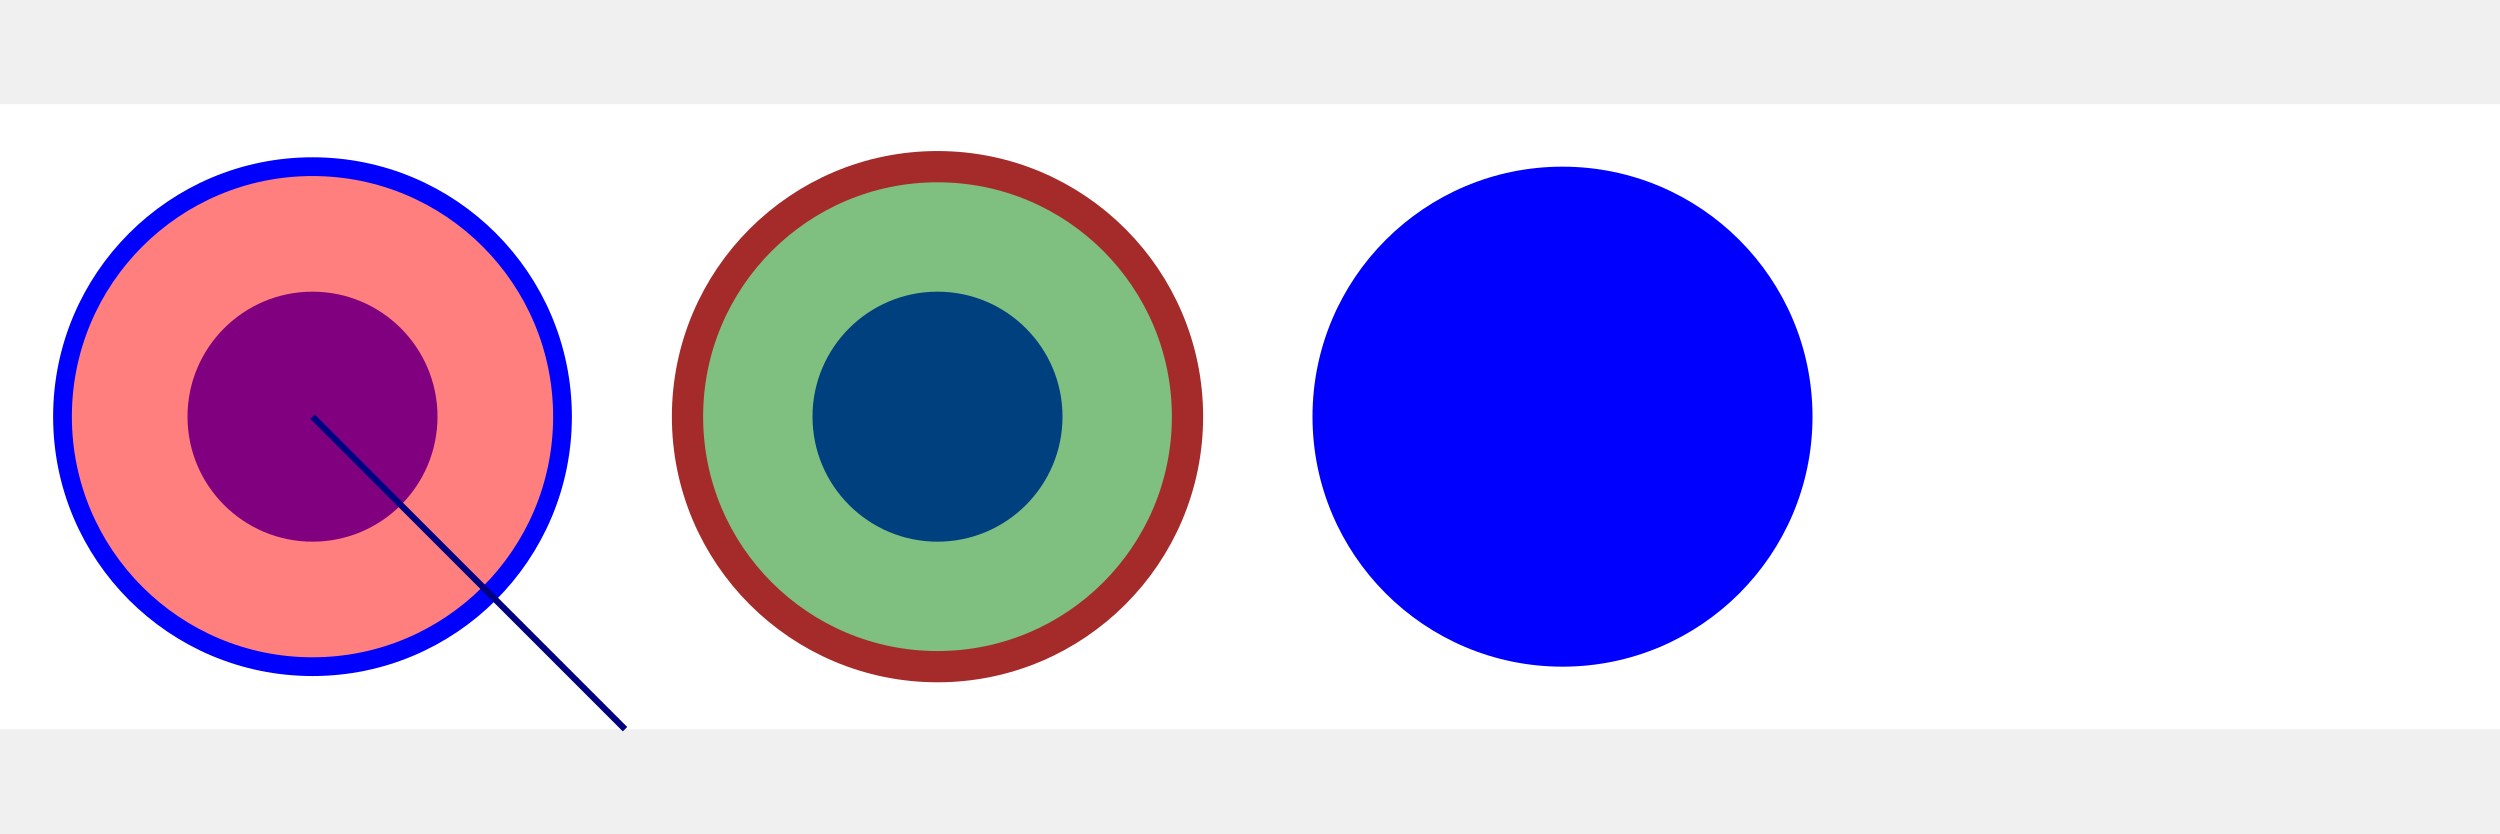
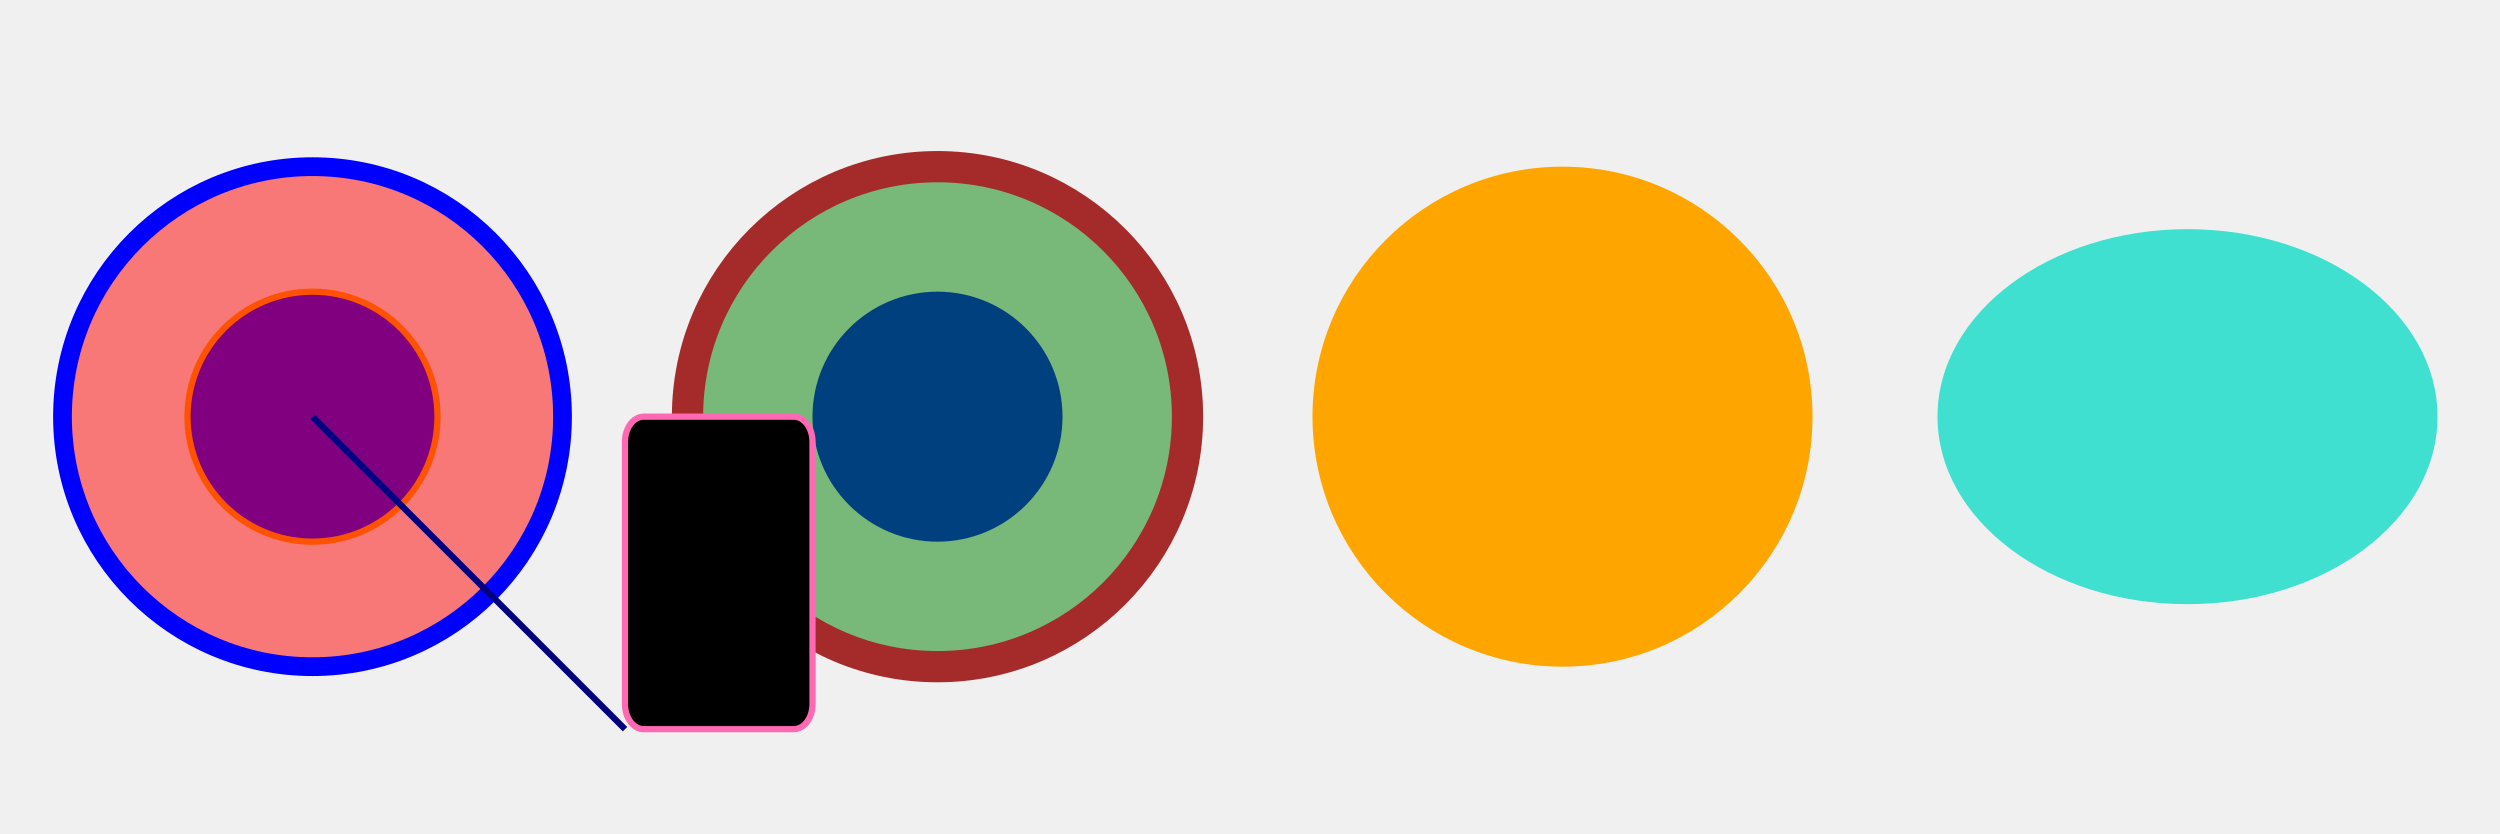
- <svg xmlns="http://www.w3.org/2000/svg" viewBox="0 0 400 100" width="300" height="100">
-   <rect x="0" y="0" width="400" height="100" fill="white" />
-   <circle cx="50" cy="50" r="20" fill="blue" />
-   <circle cx="50" cy="50" r="40" fill="red" stroke="blue" fill-opacity="0.5" stroke-width="3" />
+ <svg xmlns="http://www.w3.org/2000/svg" viewBox="0 0 400 100" width="600" height="200">
+   <g stroke-width="1" stroke="orange">
+     <circle cx="50" cy="50" r="20" fill="blue" />
+     <circle cx="50" cy="50" r="40" fill="red" stroke="blue" fill-opacity="0.5" stroke-width="3" />
+   </g>
  <circle cx="150" cy="50" r="20" fill="blue" />
  <circle cx="150" cy="50" r="40" fill="green" stroke="brown" fill-opacity="0.5" stroke-width="5" />
-   <circle cx="250" cy="50" r="40" fill="blue" />
+   <circle cx="250" cy="50" r="40" fill="orange" />
+   <ellipse cx="350" cy="50" rx="40" ry="30" fill="turquoise" />
  <line x1="50" y1="50" x2="100" y2="100" stroke="navy" />
+   <rect x="100" y="50" width="30" height="50" rx="3" ry="4" stroke="hotpink" />
</svg>
